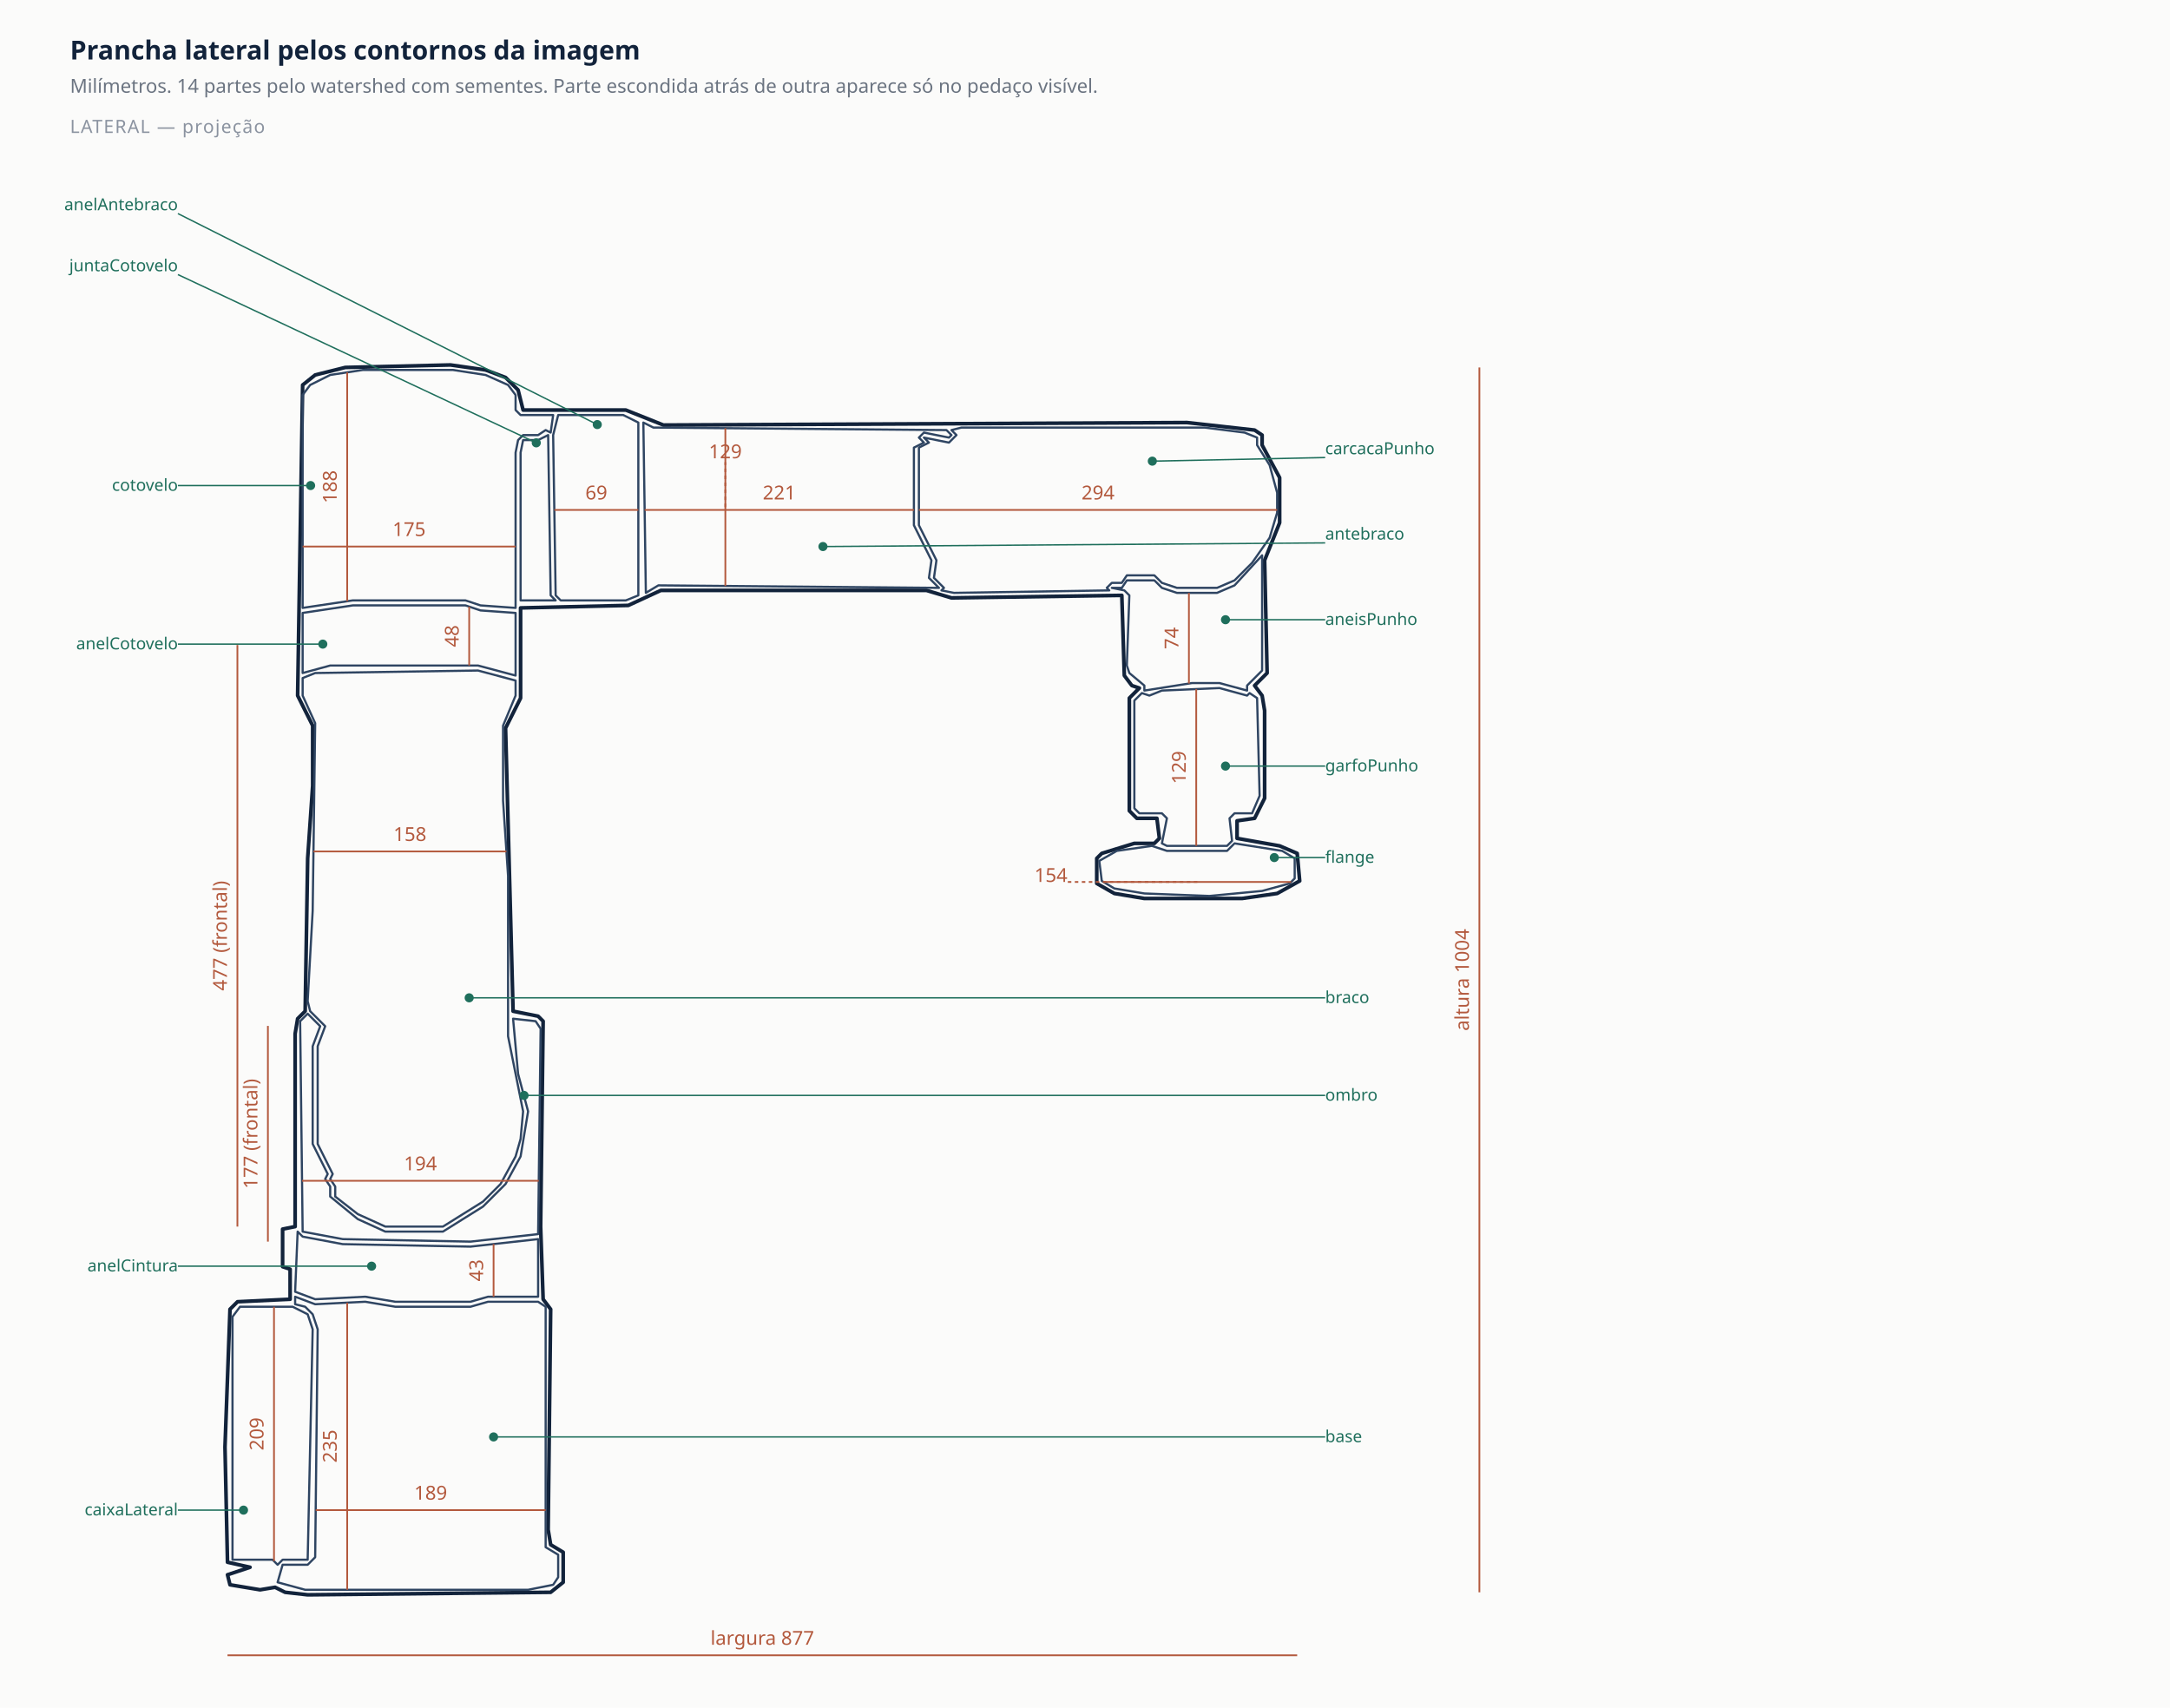
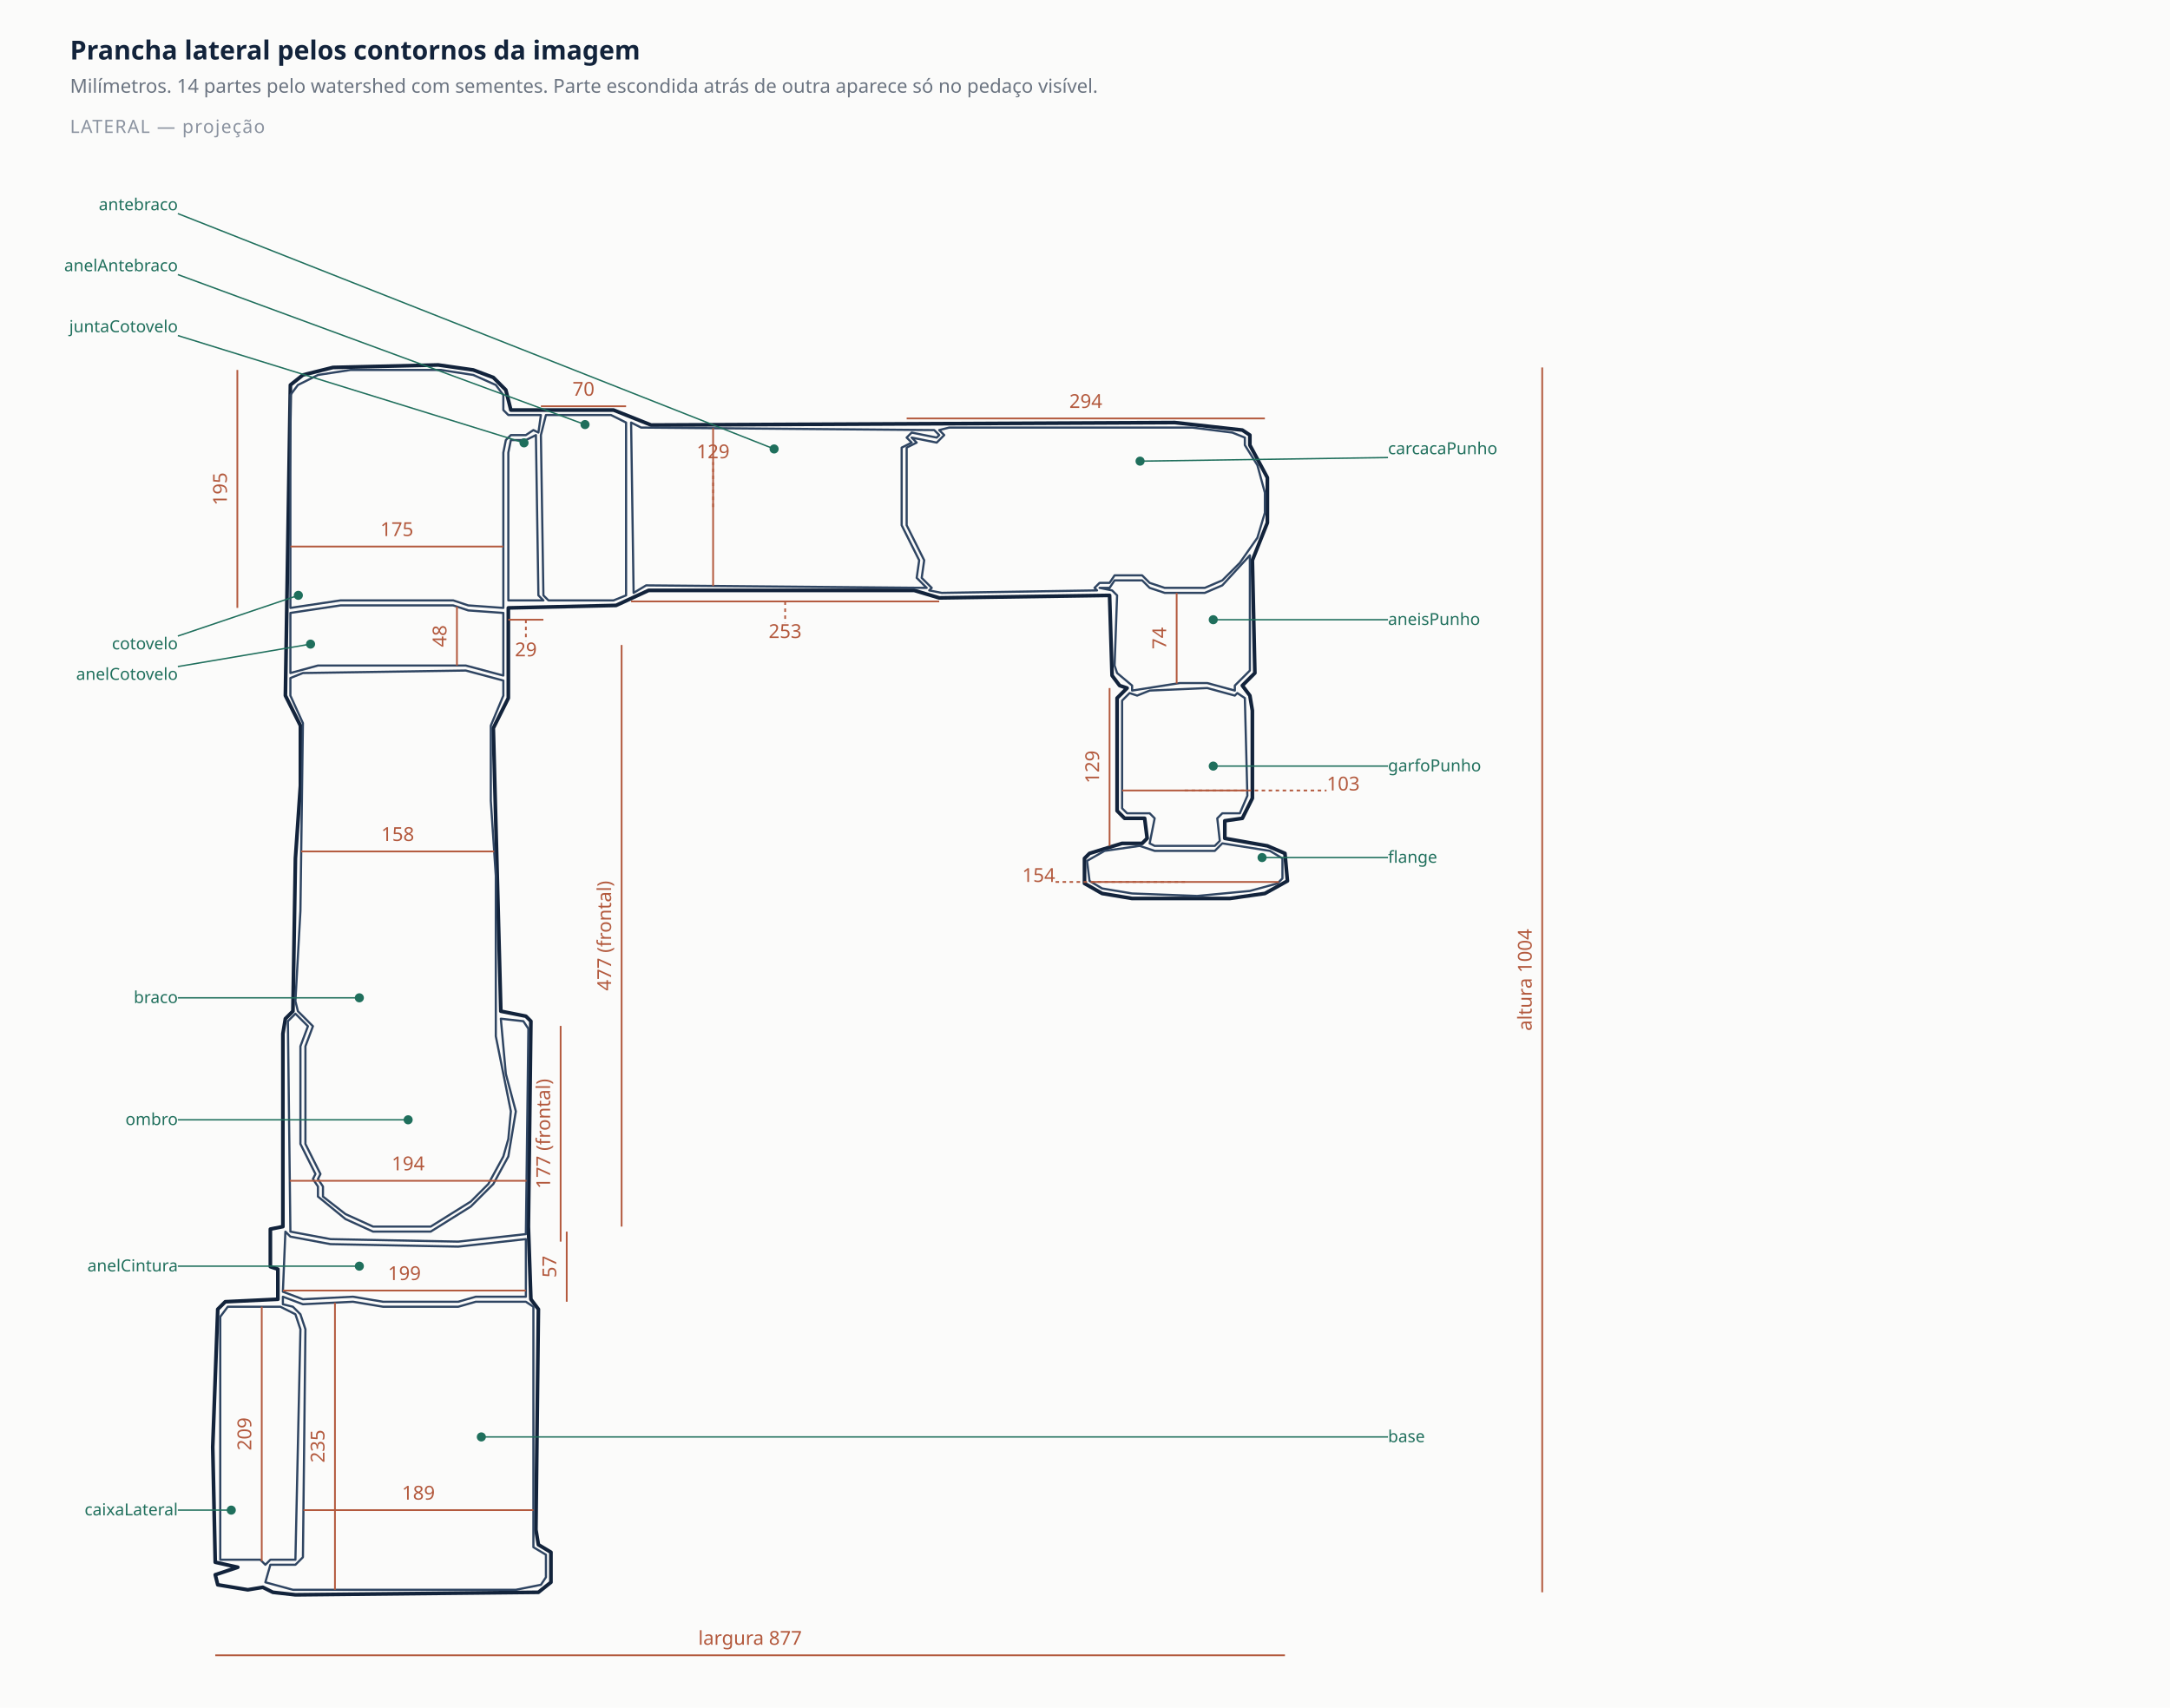
<svg xmlns="http://www.w3.org/2000/svg" viewBox="0 0 1240 976" width="1240" height="976" font-family="ui-sans-serif, system-ui, sans-serif">
  <rect width="1240" height="976" fill="#fbfbfa" />
  <style>
  .contorno{fill:none;stroke:#12233b;stroke-width:2.1;stroke-linejoin:round;stroke-linecap:round}
  .painel{fill:none;stroke:#2f4562;stroke-width:1.25;stroke-linejoin:round;stroke-linecap:round}
  .vidro{fill:none;stroke:#3d6b86;stroke-width:1.35;stroke-linejoin:round}
  .cromo{fill:none;stroke:#8a94a2;stroke-width:1.4;stroke-linejoin:round}
  .roda{fill:none;stroke:#8a94a2;stroke-width:1.6}
  .aro{fill:none;stroke:#c0c6cf;stroke-width:1.1}
  .eixo{fill:none;stroke:#c8ccd2;stroke-width:1;stroke-dasharray:9 4 2 4}
  .carater{fill:none;stroke:#b3593d;stroke-width:1.7;stroke-dasharray:6 3}
  .cota{stroke:#b3593d;stroke-width:1;fill:none}
  .cotat{fill:#b3593d;font-size:11px}
  .lm{fill:#1f6f5c}
  .lmt{fill:#1f6f5c;font-size:9.5px}
  .tit{fill:#12233b;font-size:15px;font-weight:600}
  .sub{fill:#6b7481;font-size:11px}
  .rot{fill:#8b93a0;font-size:10.5px;letter-spacing:.06em}
</style>
  <text x="40" y="34" class="tit">Prancha lateral pelos contornos da imagem</text>
  <text x="40" y="53" class="sub">Milímetros. 14 partes pelo watershed com sementes. Parte escondida atrás de outra aparece só no pedaço visível.</text>
  <text x="40" y="76" class="rot">LATERAL — projeção</text>
-   <path class="contorno" d="M 716.91 245.79 L 678.26 241.49 L 379.08 242.92 L 357.6 234.34 L 298.92 234.34 L 296.05 222.88 L 288.89 215.72 L 277.44 211.43 L 257.4 208.57 L 197.28 210 L 180.1 214.29 L 172.94 220.02 L 170.08 397.53 L 178.67 414.7 L 178.67 449.06 L 175.81 490.57 L 174.38 577.9 L 170.08 582.19 L 168.65 590.78 L 168.65 701 L 161.49 702.44 L 161.49 723.91 L 165.78 725.34 L 165.78 742.52 L 135.72 743.95 L 131.43 748.24 L 128.56 826.98 L 130 892.82 L 142.88 895.69 L 130 899.98 L 131.43 905.71 L 148.61 908.57 L 157.19 907.14 L 162.92 910 L 175.81 911.44 L 314.66 910 L 321.82 904.28 L 321.82 887.1 L 314.66 882.81 L 313.23 874.22 L 314.66 748.24 L 310.36 742.52 L 308.93 701 L 310.36 583.62 L 307.5 580.76 L 293.19 577.9 L 288.89 416.13 L 297.48 398.96 L 297.48 347.42 L 359.04 345.99 L 377.64 337.41 L 529.38 337.41 L 543.7 341.7 L 641.04 340.26 L 642.47 386.08 L 646.77 391.8 L 651.06 393.23 L 645.34 398.96 L 645.34 463.37 L 649.63 467.67 L 661.08 467.67 L 662.51 479.12 L 659.65 481.99 L 648.2 481.99 L 629.59 487.71 L 626.72 490.57 L 626.72 504.89 L 636.75 510.62 L 653.92 513.48 L 709.75 513.48 L 729.79 510.62 L 742.68 503.46 L 741.25 487.71 L 731.22 483.42 L 706.89 479.12 L 706.89 469.1 L 716.91 467.67 L 722.64 456.22 L 722.64 406.12 L 721.21 397.53 L 716.91 391.8 L 724.07 384.64 L 722.64 320.22 L 731.22 298.75 L 731.22 272.99 L 721.21 254.38 L 721.21 248.65 L 716.91 245.79" />
-   <path class="painel" d="M 721.21 317.36 L 705.46 334.54 L 695.44 338.83 L 672.54 338.83 L 663.95 335.97 L 659.65 331.68 L 643.91 331.68 L 641.04 335.97 L 635.32 335.97 L 642.47 337.41 L 645.34 340.26 L 643.91 380.35 L 645.34 384.64 L 653.92 391.8 L 653.92 394.66 L 681.12 390.37 L 696.87 390.37 L 712.62 394.66 L 712.62 391.8 L 721.21 383.21 L 721.21 317.36" />
-   <path class="painel" d="M 318.96 237.2 L 316.09 248.65 L 317.52 340.26 L 320.39 343.13 L 357.6 343.13 L 364.76 340.26 L 364.76 241.49 L 356.17 237.2 L 318.96 237.2" />
-   <path class="painel" d="M 170.08 703.87 L 168.65 738.23 L 180.1 742.52 L 208.73 741.08 L 225.9 743.95 L 268.85 743.95 L 278.88 741.08 L 307.5 741.08 L 307.5 708.16 L 268.85 712.45 L 195.85 711.03 L 172.94 706.73 L 170.08 703.87" />
-   <path class="painel" d="M 172.94 350.29 L 172.94 384.64 L 188.69 380.35 L 273.15 380.35 L 294.62 386.08 L 294.62 350.29 L 274.58 348.86 L 265.99 345.99 L 201.57 345.99 L 172.94 350.29" />
-   <path class="painel" d="M 367.63 241.49 L 369.06 338.83 L 376.22 334.54 L 536.54 335.97 L 530.82 330.25 L 532.25 320.22 L 522.23 300.18 L 522.23 255.81 L 527.96 252.95 L 525.09 250.08 L 527.96 247.22 L 542.27 250.08 L 543.7 248.65 L 540.84 245.79 L 373.35 244.35 L 367.63 241.49" />
-   <path class="painel" d="M 168.65 741.08 L 168.65 745.38 L 174.38 746.81 L 178.67 751.11 L 181.53 759.7 L 180.1 889.96 L 175.81 894.26 L 161.49 894.26 L 158.63 904.28 L 174.38 908.57 L 301.77 908.57 L 316.09 905.71 L 318.96 901.41 L 318.96 888.53 L 311.8 884.24 L 311.8 746.81 L 307.5 743.95 L 278.88 743.95 L 268.85 746.81 L 225.9 746.81 L 208.73 743.95 L 180.1 745.38 L 168.65 741.08" />
-   <path class="painel" d="M 180.1 384.64 L 172.94 387.5 L 172.94 397.53 L 180.1 413.28 L 178.67 520.63 L 175.81 572.17 L 177.23 577.9 L 185.82 586.49 L 181.53 597.94 L 181.53 653.77 L 190.12 670.94 L 188.69 673.81 L 191.55 678.1 L 191.55 683.83 L 204.43 693.85 L 220.18 701 L 253.1 701 L 276.01 686.69 L 286.03 676.67 L 294.62 660.92 L 297.48 650.9 L 298.92 635.16 L 290.32 592.21 L 290.32 500.59 L 287.46 457.65 L 287.46 414.7 L 294.62 397.53 L 294.62 388.94 L 273.15 383.21 L 180.1 384.64" />
-   <path class="painel" d="M 137.15 746.81 L 132.86 752.54 L 132.86 891.39 L 155.76 891.39 L 158.63 894.26 L 161.49 891.39 L 175.81 891.39 L 178.67 759.7 L 175.81 751.11 L 167.22 746.81 L 137.15 746.81" />
-   <path class="painel" d="M 525.09 255.81 L 525.09 300.18 L 535.11 320.22 L 533.68 330.25 L 539.41 335.97 L 537.97 337.41 L 545.13 338.83 L 633.88 337.41 L 632.45 335.97 L 635.32 333.11 L 641.04 333.11 L 643.91 328.82 L 659.65 328.82 L 663.95 333.11 L 672.54 335.97 L 695.44 335.97 L 705.46 331.68 L 715.48 321.66 L 725.5 307.34 L 729.79 293.03 L 729.79 281.58 L 725.5 265.83 L 718.34 254.38 L 718.34 250.08 L 711.18 247.22 L 688.28 244.35 L 549.43 244.35 L 543.7 245.79 L 546.56 248.65 L 542.27 252.95 L 527.96 250.08 L 530.82 252.95 L 525.09 255.81" />
-   <path class="painel" d="M 316.09 237.2 L 297.48 237.2 L 294.62 234.34 L 294.62 225.75 L 290.32 220.02 L 277.44 214.29 L 258.83 211.43 L 207.3 211.43 L 188.69 214.29 L 177.23 220.02 L 172.94 225.75 L 172.94 347.42 L 201.57 343.13 L 265.99 343.13 L 274.58 345.99 L 294.62 347.42 L 294.62 258.67 L 296.05 251.51 L 298.92 248.65 L 307.5 248.65 L 311.8 245.79 L 314.66 247.22 L 316.09 237.2" />
-   <path class="painel" d="M 739.82 490.57 L 732.66 486.28 L 705.46 481.99 L 701.17 486.28 L 666.81 486.28 L 658.22 483.42 L 638.18 486.28 L 628.16 492 L 629.59 503.46 L 636.75 507.75 L 653.92 510.62 L 691.14 512.04 L 721.21 509.18 L 736.95 504.89 L 739.82 502.03 L 739.82 490.57" />
-   <path class="painel" d="M 652.5 396.09 L 648.2 400.39 L 648.2 461.95 L 651.06 464.8 L 663.95 464.8 L 666.81 467.67 L 663.95 481.99 L 666.81 483.42 L 701.17 483.42 L 704.03 480.55 L 702.59 467.67 L 705.46 464.8 L 715.48 464.8 L 719.78 454.79 L 718.34 398.96 L 714.05 396.09 L 712.62 397.53 L 696.87 393.23 L 663.95 394.66 L 656.79 397.53 L 652.5 396.09" />
-   <path class="painel" d="M 313.23 248.65 L 307.5 251.51 L 298.92 251.51 L 297.48 258.67 L 297.48 343.13 L 317.52 343.13 L 314.66 340.26 L 313.23 248.65" />
-   <path class="painel" d="M 171.51 583.62 L 172.94 703.87 L 195.85 708.16 L 268.85 709.59 L 307.5 705.3 L 308.93 587.91 L 306.07 583.62 L 293.19 582.19 L 296.05 613.69 L 301.77 635.16 L 297.48 660.92 L 288.89 676.67 L 276.01 689.55 L 253.1 703.87 L 220.18 703.87 L 204.43 696.71 L 188.69 683.83 L 188.69 678.1 L 185.82 673.81 L 187.26 670.94 L 178.67 653.77 L 178.67 597.94 L 182.96 586.49 L 175.81 579.33 L 171.51 583.62" />
-   <path class="cota" d="M 130 946 L 741.25 946" />
-   <text x="435.62" y="940" class="cotat" text-anchor="middle">largura 877</text>
-   <path class="cota" d="M 845.37 910 L 845.37 210" />
-   <text x="839.37" y="560" class="cotat" text-anchor="middle" transform="rotate(-90 839.37 560)">altura 1004</text>
-   <path class="cota" d="M 180.39 863.04 L 311.8 863.04" />
-   <text x="246.1" y="857.04" class="cotat" text-anchor="middle">189</text>
-   <path class="cota" d="M 198.4 908.57 L 198.4 744.46" />
-   <text x="192.4" y="826.52" class="cotat" text-anchor="middle" transform="rotate(-90 192.4 826.52)">235</text>
-   <path class="cota" d="M 156.57 892.2 L 156.57 746.81" />
-   <text x="150.57" y="819.51" class="cotat" text-anchor="middle" transform="rotate(-90 150.57 819.51)">209</text>
-   <path class="cota" d="M 282.05 741.08 L 282.05 710.99" />
-   <text x="276.05" y="726.04" class="cotat" text-anchor="middle" transform="rotate(-90 276.05 726.04)">43</text>
-   <path class="cota" d="M 172.59 674.83 L 307.88 674.83" />
-   <text x="240.24" y="668.83" class="cotat" text-anchor="middle">194</text>
-   <path class="cota" d="M 153.09 709.59 L 153.09 586.31" />
-   <text x="147.09" y="647.95" class="cotat" text-anchor="middle" transform="rotate(-90 147.09 647.95)">177 (frontal)</text>
-   <path class="cota" d="M 179.12 486.61 L 289.39 486.61" />
-   <text x="234.26" y="480.61" class="cotat" text-anchor="middle">158</text>
-   <path class="cota" d="M 135.66 701 L 135.66 368.61" />
-   <text x="129.66" y="534.8" class="cotat" text-anchor="middle" transform="rotate(-90 129.66 534.8)">477 (frontal)</text>
-   <path class="cota" d="M 268.11 380.35 L 268.11 346.7" />
-   <text x="262.11" y="363.52" class="cotat" text-anchor="middle" transform="rotate(-90 262.11 363.52)">48</text>
-   <path class="cota" d="M 172.94 312.35 L 294.62 312.35" />
-   <text x="233.78" y="306.35" class="cotat" text-anchor="middle">175</text>
-   <path class="cota" d="M 198.4 343.6 L 198.4 212.8" />
-   <text x="192.4" y="278.2" class="cotat" text-anchor="middle" transform="rotate(-90 192.4 278.2)">188</text>
-   <path class="cota" d="M 316.76 291.43 L 364.76 291.43" />
-   <text x="340.76" y="285.43" class="cotat" text-anchor="middle">69</text>
-   <path class="cota" d="M 368.36 291.43 L 522.23 291.43" />
-   <text x="445.29" y="285.43" class="cotat" text-anchor="middle">221</text>
-   <path class="cota" d="M 414.49 334.88 L 414.49 244.7" />
-   <text x="414.49" y="261.91" class="cotat" text-anchor="middle">129</text>
-   <path class="cota" stroke-dasharray="2 2" d="M 414.49 289.79 L 414.49 264.11" />
-   <path class="cota" d="M 525.09 291.43 L 729.79 291.43" />
-   <text x="627.44" y="285.43" class="cotat" text-anchor="middle">294</text>
-   <path class="cota" d="M 679.38 390.64 L 679.38 338.83" />
-   <text x="673.38" y="364.74" class="cotat" text-anchor="middle" transform="rotate(-90 673.38 364.74)">74</text>
-   <path class="cota" d="M 683.56 483.42 L 683.56 393.81" />
-   <text x="677.56" y="438.61" class="cotat" text-anchor="middle" transform="rotate(-90 677.56 438.61)">129</text>
-   <path class="cota" d="M 630.57 504.04 L 737.8 504.04" />
-   <text x="600.53" y="504.04" class="cotat" text-anchor="middle">154</text>
-   <path class="cota" stroke-dasharray="2 2" d="M 684.18 504.04 L 610.1 504.04" />
-   <circle class="lm" cx="700.29" cy="354.17" r="2.6" />
-   <text class="lmt" x="757.25" y="357.17">aneisPunho</text>
-   <path class="lm" stroke="#1f6f5c" stroke-width="0.8" fill="none" d="M 700.29 354.17 L 757.25 354.17" />
-   <circle class="lm" cx="341.3" cy="242.64" r="2.6" />
-   <text class="lmt" x="101.66" y="120.16" text-anchor="end">anelAntebraco</text>
-   <path class="lm" stroke="#1f6f5c" stroke-width="0.8" fill="none" d="M 341.3 242.64 L 101.66 122.06" />
-   <circle class="lm" cx="212.34" cy="723.62" r="2.6" />
-   <text class="lmt" x="101.66" y="726.62" text-anchor="end">anelCintura</text>
-   <path class="lm" stroke="#1f6f5c" stroke-width="0.8" fill="none" d="M 212.34 723.62 L 101.66 723.62" />
-   <circle class="lm" cx="184.46" cy="368.11" r="2.6" />
-   <text class="lmt" x="101.66" y="371.11" text-anchor="end">anelCotovelo</text>
-   <path class="lm" stroke="#1f6f5c" stroke-width="0.8" fill="none" d="M 184.46 368.11 L 101.66 368.11" />
-   <circle class="lm" cx="470.26" cy="312.35" r="2.6" />
-   <text class="lmt" x="757.25" y="308.37">antebraco</text>
-   <path class="lm" stroke="#1f6f5c" stroke-width="0.8" fill="none" d="M 470.26 312.35 L 757.25 310.27" />
-   <circle class="lm" cx="282.05" cy="821.21" r="2.6" />
-   <text class="lmt" x="757.25" y="824.21">base</text>
-   <path class="lm" stroke="#1f6f5c" stroke-width="0.8" fill="none" d="M 282.05 821.21 L 757.25 821.21" />
-   <circle class="lm" cx="268.11" cy="570.26" r="2.6" />
-   <text class="lmt" x="757.25" y="573.26">braco</text>
-   <path class="lm" stroke="#1f6f5c" stroke-width="0.8" fill="none" d="M 268.11 570.26 L 757.25 570.26" />
-   <circle class="lm" cx="139.15" cy="863.04" r="2.6" />
-   <text class="lmt" x="101.66" y="866.04" text-anchor="end">caixaLateral</text>
-   <path class="lm" stroke="#1f6f5c" stroke-width="0.8" fill="none" d="M 139.15 863.04 L 101.66 863.04" />
-   <circle class="lm" cx="658.47" cy="263.55" r="2.6" />
-   <text class="lmt" x="757.25" y="259.58">carcacaPunho</text>
-   <path class="lm" stroke="#1f6f5c" stroke-width="0.8" fill="none" d="M 658.47 263.55 L 757.25 261.48" />
-   <circle class="lm" cx="177.49" cy="277.49" r="2.6" />
-   <text class="lmt" x="101.66" y="280.49" text-anchor="end">cotovelo</text>
-   <path class="lm" stroke="#1f6f5c" stroke-width="0.8" fill="none" d="M 177.49 277.49 L 101.66 277.49" />
-   <circle class="lm" cx="728.18" cy="490.1" r="2.6" />
-   <text class="lmt" x="757.25" y="493.1">flange</text>
-   <path class="lm" stroke="#1f6f5c" stroke-width="0.8" fill="none" d="M 728.18 490.1 L 757.25 490.1" />
-   <circle class="lm" cx="700.29" cy="437.82" r="2.6" />
-   <text class="lmt" x="757.25" y="440.82">garfoPunho</text>
-   <path class="lm" stroke="#1f6f5c" stroke-width="0.8" fill="none" d="M 700.29 437.82 L 757.25 437.82" />
-   <circle class="lm" cx="306.44" cy="253.09" r="2.6" />
-   <text class="lmt" x="101.66" y="155.02" text-anchor="end">juntaCotovelo</text>
-   <path class="lm" stroke="#1f6f5c" stroke-width="0.8" fill="none" d="M 306.44 253.09 L 101.66 156.92" />
-   <circle class="lm" cx="299.47" cy="626.03" r="2.6" />
-   <text class="lmt" x="757.25" y="629.03">ombro</text>
-   <path class="lm" stroke="#1f6f5c" stroke-width="0.8" fill="none" d="M 299.47 626.03 L 757.25 626.03" />
+   <path class="contorno" d="M 709.91 245.79 L 671.26 241.49 L 372.08 242.92 L 350.6 234.34 L 291.92 234.34 L 289.05 222.88 L 281.89 215.72 L 270.44 211.43 L 250.4 208.57 L 190.28 210 L 173.1 214.29 L 165.94 220.02 L 163.08 397.53 L 171.67 414.7 L 171.67 449.06 L 168.81 490.57 L 167.38 577.9 L 163.08 582.19 L 161.65 590.78 L 161.65 701 L 154.49 702.44 L 154.49 723.91 L 158.78 725.34 L 158.78 742.52 L 128.72 743.95 L 124.43 748.24 L 121.56 826.98 L 123 892.82 L 135.88 895.69 L 123 899.98 L 124.43 905.71 L 141.61 908.57 L 150.19 907.14 L 155.92 910 L 168.81 911.44 L 307.66 910 L 314.82 904.28 L 314.82 887.1 L 307.66 882.81 L 306.23 874.22 L 307.66 748.24 L 303.36 742.52 L 301.93 701 L 303.36 583.62 L 300.5 580.76 L 286.19 577.9 L 281.89 416.13 L 290.48 398.96 L 290.48 347.42 L 352.04 345.99 L 370.64 337.41 L 522.38 337.41 L 536.7 341.7 L 634.04 340.26 L 635.47 386.08 L 639.77 391.8 L 644.06 393.23 L 638.34 398.96 L 638.34 463.37 L 642.63 467.67 L 654.08 467.67 L 655.51 479.12 L 652.65 481.99 L 641.2 481.99 L 622.59 487.71 L 619.72 490.57 L 619.72 504.89 L 629.75 510.62 L 646.92 513.48 L 702.75 513.48 L 722.79 510.62 L 735.68 503.46 L 734.25 487.71 L 724.22 483.42 L 699.89 479.12 L 699.89 469.1 L 709.91 467.67 L 715.64 456.22 L 715.64 406.12 L 714.21 397.53 L 709.91 391.8 L 717.07 384.64 L 715.64 320.22 L 724.22 298.75 L 724.22 272.99 L 714.21 254.38 L 714.21 248.65 L 709.91 245.79" />
+   <path class="painel" d="M 714.21 317.36 L 698.46 334.54 L 688.44 338.83 L 665.54 338.83 L 656.95 335.97 L 652.65 331.68 L 636.91 331.68 L 634.04 335.97 L 628.32 335.97 L 635.47 337.41 L 638.34 340.26 L 636.91 380.35 L 638.34 384.64 L 646.92 391.8 L 646.92 394.66 L 674.12 390.37 L 689.87 390.37 L 705.62 394.66 L 705.62 391.8 L 714.21 383.21 L 714.21 317.36" />
+   <path class="painel" d="M 311.96 237.2 L 309.09 248.65 L 310.52 340.26 L 313.39 343.13 L 350.6 343.13 L 357.76 340.26 L 357.76 241.49 L 349.17 237.2 L 311.96 237.2" />
+   <path class="painel" d="M 163.08 703.87 L 161.65 738.23 L 173.1 742.52 L 201.73 741.08 L 218.9 743.95 L 261.85 743.95 L 271.88 741.08 L 300.5 741.08 L 300.5 708.16 L 261.85 712.45 L 188.85 711.03 L 165.94 706.73 L 163.08 703.87" />
+   <path class="painel" d="M 165.94 350.29 L 165.94 384.64 L 181.69 380.35 L 266.15 380.35 L 287.62 386.08 L 287.62 350.29 L 267.58 348.86 L 258.99 345.99 L 194.57 345.99 L 165.94 350.29" />
+   <path class="painel" d="M 360.63 241.49 L 362.06 338.83 L 369.22 334.54 L 529.54 335.97 L 523.82 330.25 L 525.25 320.22 L 515.23 300.18 L 515.23 255.81 L 520.96 252.95 L 518.09 250.08 L 520.96 247.22 L 535.27 250.08 L 536.7 248.65 L 533.84 245.79 L 366.35 244.35 L 360.63 241.49" />
+   <path class="painel" d="M 161.65 741.08 L 161.65 745.38 L 167.38 746.81 L 171.67 751.11 L 174.53 759.7 L 173.1 889.96 L 168.81 894.26 L 154.49 894.26 L 151.63 904.28 L 167.38 908.57 L 294.77 908.57 L 309.09 905.71 L 311.96 901.41 L 311.96 888.53 L 304.8 884.24 L 304.8 746.81 L 300.5 743.95 L 271.88 743.95 L 261.85 746.81 L 218.9 746.81 L 201.73 743.95 L 173.1 745.38 L 161.65 741.08" />
+   <path class="painel" d="M 173.1 384.64 L 165.94 387.5 L 165.94 397.53 L 173.1 413.28 L 171.67 520.63 L 168.81 572.17 L 170.23 577.9 L 178.82 586.49 L 174.53 597.94 L 174.53 653.77 L 183.12 670.94 L 181.69 673.81 L 184.55 678.1 L 184.55 683.83 L 197.43 693.85 L 213.18 701 L 246.1 701 L 269.01 686.69 L 279.03 676.67 L 287.62 660.92 L 290.48 650.9 L 291.92 635.16 L 283.32 592.21 L 283.32 500.59 L 280.46 457.65 L 280.46 414.7 L 287.62 397.53 L 287.62 388.94 L 266.15 383.21 L 173.1 384.64" />
+   <path class="painel" d="M 130.15 746.81 L 125.86 752.54 L 125.86 891.39 L 148.76 891.39 L 151.63 894.26 L 154.49 891.39 L 168.81 891.39 L 171.67 759.7 L 168.81 751.11 L 160.22 746.81 L 130.15 746.81" />
+   <path class="painel" d="M 518.09 255.81 L 518.09 300.18 L 528.11 320.22 L 526.68 330.25 L 532.41 335.97 L 530.97 337.41 L 538.13 338.83 L 626.88 337.41 L 625.45 335.97 L 628.32 333.11 L 634.04 333.11 L 636.91 328.82 L 652.65 328.82 L 656.95 333.11 L 665.54 335.97 L 688.44 335.97 L 698.46 331.68 L 708.48 321.66 L 718.5 307.34 L 722.79 293.03 L 722.79 281.58 L 718.5 265.83 L 711.34 254.38 L 711.34 250.08 L 704.18 247.22 L 681.28 244.35 L 542.43 244.35 L 536.7 245.79 L 539.56 248.65 L 535.27 252.95 L 520.96 250.08 L 523.82 252.95 L 518.09 255.81" />
+   <path class="painel" d="M 309.09 237.2 L 290.48 237.2 L 287.62 234.34 L 287.62 225.75 L 283.32 220.02 L 270.44 214.29 L 251.83 211.43 L 200.3 211.43 L 181.69 214.29 L 170.23 220.02 L 165.94 225.75 L 165.94 347.42 L 194.57 343.13 L 258.99 343.13 L 267.58 345.99 L 287.62 347.42 L 287.62 258.67 L 289.05 251.51 L 291.92 248.65 L 300.5 248.65 L 304.8 245.79 L 307.66 247.22 L 309.09 237.2" />
+   <path class="painel" d="M 732.82 490.57 L 725.66 486.28 L 698.46 481.99 L 694.17 486.28 L 659.81 486.28 L 651.22 483.42 L 631.18 486.28 L 621.16 492 L 622.59 503.46 L 629.75 507.75 L 646.92 510.62 L 684.14 512.04 L 714.21 509.18 L 729.95 504.89 L 732.82 502.03 L 732.82 490.57" />
+   <path class="painel" d="M 645.5 396.09 L 641.2 400.39 L 641.2 461.95 L 644.06 464.8 L 656.95 464.8 L 659.81 467.67 L 656.95 481.99 L 659.81 483.42 L 694.17 483.42 L 697.03 480.55 L 695.59 467.67 L 698.46 464.8 L 708.48 464.8 L 712.78 454.79 L 711.34 398.96 L 707.05 396.09 L 705.62 397.53 L 689.87 393.23 L 656.95 394.66 L 649.79 397.53 L 645.5 396.09" />
+   <path class="painel" d="M 306.23 248.65 L 300.5 251.51 L 291.92 251.51 L 290.48 258.67 L 290.48 343.13 L 310.52 343.13 L 307.66 340.26 L 306.23 248.65" />
+   <path class="painel" d="M 164.51 583.62 L 165.94 703.87 L 188.85 708.16 L 261.85 709.59 L 300.5 705.3 L 301.93 587.91 L 299.07 583.62 L 286.19 582.19 L 289.05 613.69 L 294.77 635.16 L 290.48 660.92 L 281.89 676.67 L 269.01 689.55 L 246.1 703.87 L 213.18 703.87 L 197.43 696.71 L 181.69 683.83 L 181.69 678.1 L 178.82 673.81 L 180.26 670.94 L 171.67 653.77 L 171.67 597.94 L 175.96 586.49 L 168.81 579.33 L 164.51 583.62" />
+   <path class="cota" d="M 123 946 L 734.25 946" />
+   <text x="428.62" y="940" class="cotat" text-anchor="middle">largura 877</text>
+   <path class="cota" d="M 881.26 910 L 881.26 210" />
+   <text x="875.26" y="560" class="cotat" text-anchor="middle" transform="rotate(-90 875.26 560)">altura 1004</text>
+   <path class="cota" d="M 173.39 863.04 L 304.8 863.04" />
+   <text x="239.1" y="857.04" class="cotat" text-anchor="middle">189</text>
+   <path class="cota" d="M 191.4 908.57 L 191.4 744.46" />
+   <text x="185.4" y="826.52" class="cotat" text-anchor="middle" transform="rotate(-90 185.4 826.52)">235</text>
+   <path class="cota" d="M 149.57 892.2 L 149.57 746.81" />
+   <text x="143.57" y="819.51" class="cotat" text-anchor="middle" transform="rotate(-90 143.57 819.51)">209</text>
+   <path class="cota" d="M 323.84 743.95 L 323.84 703.87" />
+   <text x="317.84" y="723.91" class="cotat" text-anchor="middle" transform="rotate(-90 317.84 723.91)">57</text>
+   <path class="cota" d="M 165.59 674.83 L 300.88 674.83" />
+   <text x="233.24" y="668.83" class="cotat" text-anchor="middle">194</text>
+   <path class="cota" d="M 320.36 709.59 L 320.36 586.31" />
+   <text x="314.36" y="647.95" class="cotat" text-anchor="middle" transform="rotate(-90 314.36 647.95)">177 (frontal)</text>
+   <path class="cota" d="M 172.12 486.61 L 282.39 486.61" />
+   <text x="227.26" y="480.61" class="cotat" text-anchor="middle">158</text>
+   <path class="cota" d="M 355.21 701 L 355.21 368.61" />
+   <text x="349.21" y="534.8" class="cotat" text-anchor="middle" transform="rotate(-90 349.21 534.8)">477 (frontal)</text>
+   <path class="cota" d="M 261.11 380.35 L 261.11 346.7" />
+   <text x="255.11" y="363.52" class="cotat" text-anchor="middle" transform="rotate(-90 255.11 363.52)">48</text>
+   <path class="cota" d="M 165.94 312.35 L 287.62 312.35" />
+   <text x="226.78" y="306.35" class="cotat" text-anchor="middle">175</text>
+   <path class="cota" d="M 135.63 347.42 L 135.63 211.43" />
+   <text x="129.63" y="279.43" class="cotat" text-anchor="middle" transform="rotate(-90 129.63 279.43)">195</text>
+   <path class="cota" d="M 309.09 232.18 L 357.76 232.18" />
+   <text x="333.43" y="226.18" class="cotat" text-anchor="middle">70</text>
+   <path class="cota" d="M 360.63 343.71 L 536.7 343.71" />
+   <text x="448.66" y="364.63" class="cotat" text-anchor="middle">253</text>
+   <path class="cota" stroke-dasharray="2 2" d="M 448.66 343.71 L 448.66 355.83" />
+   <path class="cota" d="M 407.49 334.88 L 407.49 244.7" />
+   <text x="407.49" y="261.91" class="cotat" text-anchor="middle">129</text>
+   <path class="cota" stroke-dasharray="2 2" d="M 407.49 289.79 L 407.49 264.11" />
+   <path class="cota" d="M 518.09 239.15 L 722.79 239.15" />
+   <text x="620.44" y="233.15" class="cotat" text-anchor="middle">294</text>
+   <path class="cota" d="M 672.38 390.64 L 672.38 338.83" />
+   <text x="666.38" y="364.74" class="cotat" text-anchor="middle" transform="rotate(-90 666.38 364.74)">74</text>
+   <path class="cota" d="M 634.04 483.42 L 634.04 393.23" />
+   <text x="628.04" y="438.32" class="cotat" text-anchor="middle" transform="rotate(-90 628.04 438.32)">129</text>
+   <path class="cota" d="M 623.57 504.04 L 730.8 504.04" />
+   <text x="593.53" y="504.04" class="cotat" text-anchor="middle">154</text>
+   <path class="cota" stroke-dasharray="2 2" d="M 677.18 504.04 L 603.1 504.04" />
+   <path class="cota" d="M 290.48 354.17 L 310.52 354.17" />
+   <text x="300.5" y="375.08" class="cotat" text-anchor="middle">29</text>
+   <path class="cota" stroke-dasharray="2 2" d="M 300.5 354.17 L 300.5 366.28" />
+   <path class="cota" d="M 161.67 737.56 L 300.5 737.56" />
+   <text x="231.09" y="731.56" class="cotat" text-anchor="middle">199</text>
+   <path class="cota" d="M 641.2 451.76 L 712.7 451.76" />
+   <text x="767.57" y="451.76" class="cotat" text-anchor="middle">103</text>
+   <path class="cota" stroke-dasharray="2 2" d="M 676.95 451.76 L 758 451.76" />
+   <circle class="lm" cx="693.29" cy="354.17" r="2.6" />
+   <text class="lmt" x="793.14" y="357.17">aneisPunho</text>
+   <path class="lm" stroke="#1f6f5c" stroke-width="0.8" fill="none" d="M 693.29 354.17 L 793.14 354.17" />
+   <circle class="lm" cx="334.3" cy="242.64" r="2.6" />
+   <text class="lmt" x="101.63" y="155.02" text-anchor="end">anelAntebraco</text>
+   <path class="lm" stroke="#1f6f5c" stroke-width="0.8" fill="none" d="M 334.3 242.64 L 101.63 156.92" />
+   <circle class="lm" cx="205.34" cy="723.62" r="2.6" />
+   <text class="lmt" x="101.63" y="726.62" text-anchor="end">anelCintura</text>
+   <path class="lm" stroke="#1f6f5c" stroke-width="0.8" fill="none" d="M 205.34 723.62 L 101.63 723.62" />
+   <circle class="lm" cx="177.46" cy="368.11" r="2.6" />
+   <text class="lmt" x="101.63" y="388.54" text-anchor="end">anelCotovelo</text>
+   <path class="lm" stroke="#1f6f5c" stroke-width="0.8" fill="none" d="M 177.46 368.11 L 101.63 380.94" />
+   <circle class="lm" cx="442.35" cy="256.58" r="2.6" />
+   <text class="lmt" x="101.63" y="120.16" text-anchor="end">antebraco</text>
+   <path class="lm" stroke="#1f6f5c" stroke-width="0.8" fill="none" d="M 442.35 256.58 L 101.63 122.06" />
+   <circle class="lm" cx="275.05" cy="821.21" r="2.6" />
+   <text class="lmt" x="793.14" y="824.21">base</text>
+   <path class="lm" stroke="#1f6f5c" stroke-width="0.8" fill="none" d="M 275.05 821.21 L 793.14 821.21" />
+   <circle class="lm" cx="205.34" cy="570.26" r="2.6" />
+   <text class="lmt" x="101.63" y="573.26" text-anchor="end">braco</text>
+   <path class="lm" stroke="#1f6f5c" stroke-width="0.8" fill="none" d="M 205.34 570.26 L 101.63 570.26" />
+   <circle class="lm" cx="132.15" cy="863.04" r="2.6" />
+   <text class="lmt" x="101.63" y="866.04" text-anchor="end">caixaLateral</text>
+   <path class="lm" stroke="#1f6f5c" stroke-width="0.8" fill="none" d="M 132.15 863.04 L 101.63 863.04" />
+   <circle class="lm" cx="651.47" cy="263.55" r="2.6" />
+   <text class="lmt" x="793.14" y="259.58">carcacaPunho</text>
+   <path class="lm" stroke="#1f6f5c" stroke-width="0.8" fill="none" d="M 651.47 263.55 L 793.14 261.48" />
+   <circle class="lm" cx="170.49" cy="340.23" r="2.6" />
+   <text class="lmt" x="101.63" y="371.11" text-anchor="end">cotovelo</text>
+   <path class="lm" stroke="#1f6f5c" stroke-width="0.8" fill="none" d="M 170.49 340.23 L 101.63 363.51" />
+   <circle class="lm" cx="721.18" cy="490.1" r="2.6" />
+   <text class="lmt" x="793.14" y="493.1">flange</text>
+   <path class="lm" stroke="#1f6f5c" stroke-width="0.8" fill="none" d="M 721.18 490.1 L 793.14 490.1" />
+   <circle class="lm" cx="693.29" cy="437.82" r="2.6" />
+   <text class="lmt" x="793.14" y="440.82">garfoPunho</text>
+   <path class="lm" stroke="#1f6f5c" stroke-width="0.8" fill="none" d="M 693.29 437.82 L 793.14 437.82" />
+   <circle class="lm" cx="299.44" cy="253.09" r="2.6" />
+   <text class="lmt" x="101.63" y="189.87" text-anchor="end">juntaCotovelo</text>
+   <path class="lm" stroke="#1f6f5c" stroke-width="0.8" fill="none" d="M 299.44 253.09 L 101.63 191.77" />
+   <circle class="lm" cx="233.22" cy="639.97" r="2.6" />
+   <text class="lmt" x="101.63" y="642.97" text-anchor="end">ombro</text>
+   <path class="lm" stroke="#1f6f5c" stroke-width="0.8" fill="none" d="M 233.22 639.97 L 101.63 639.97" />
</svg>
